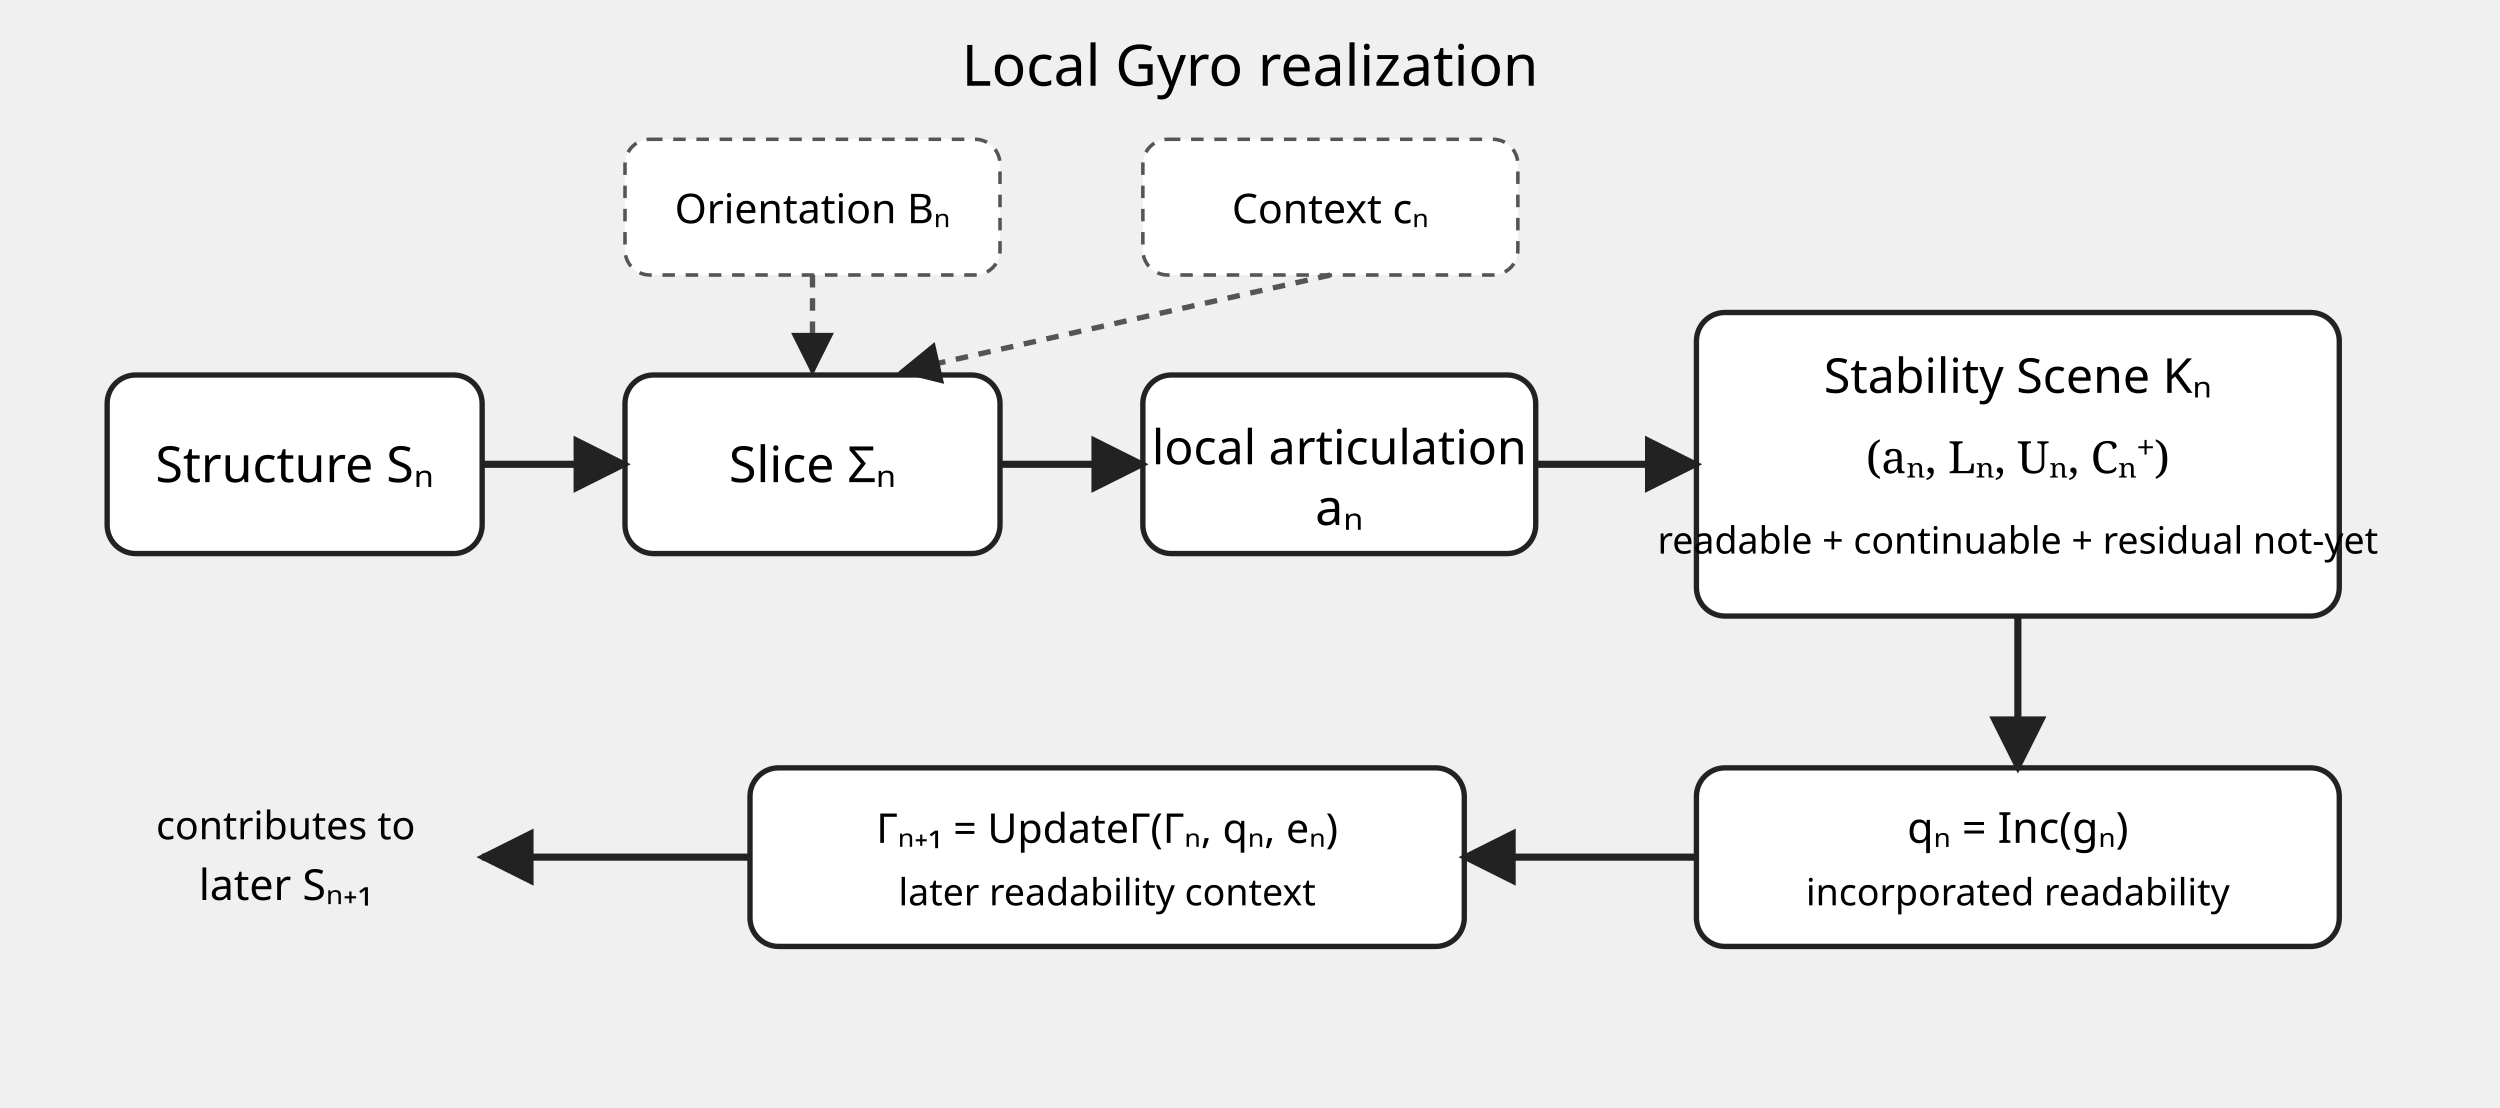
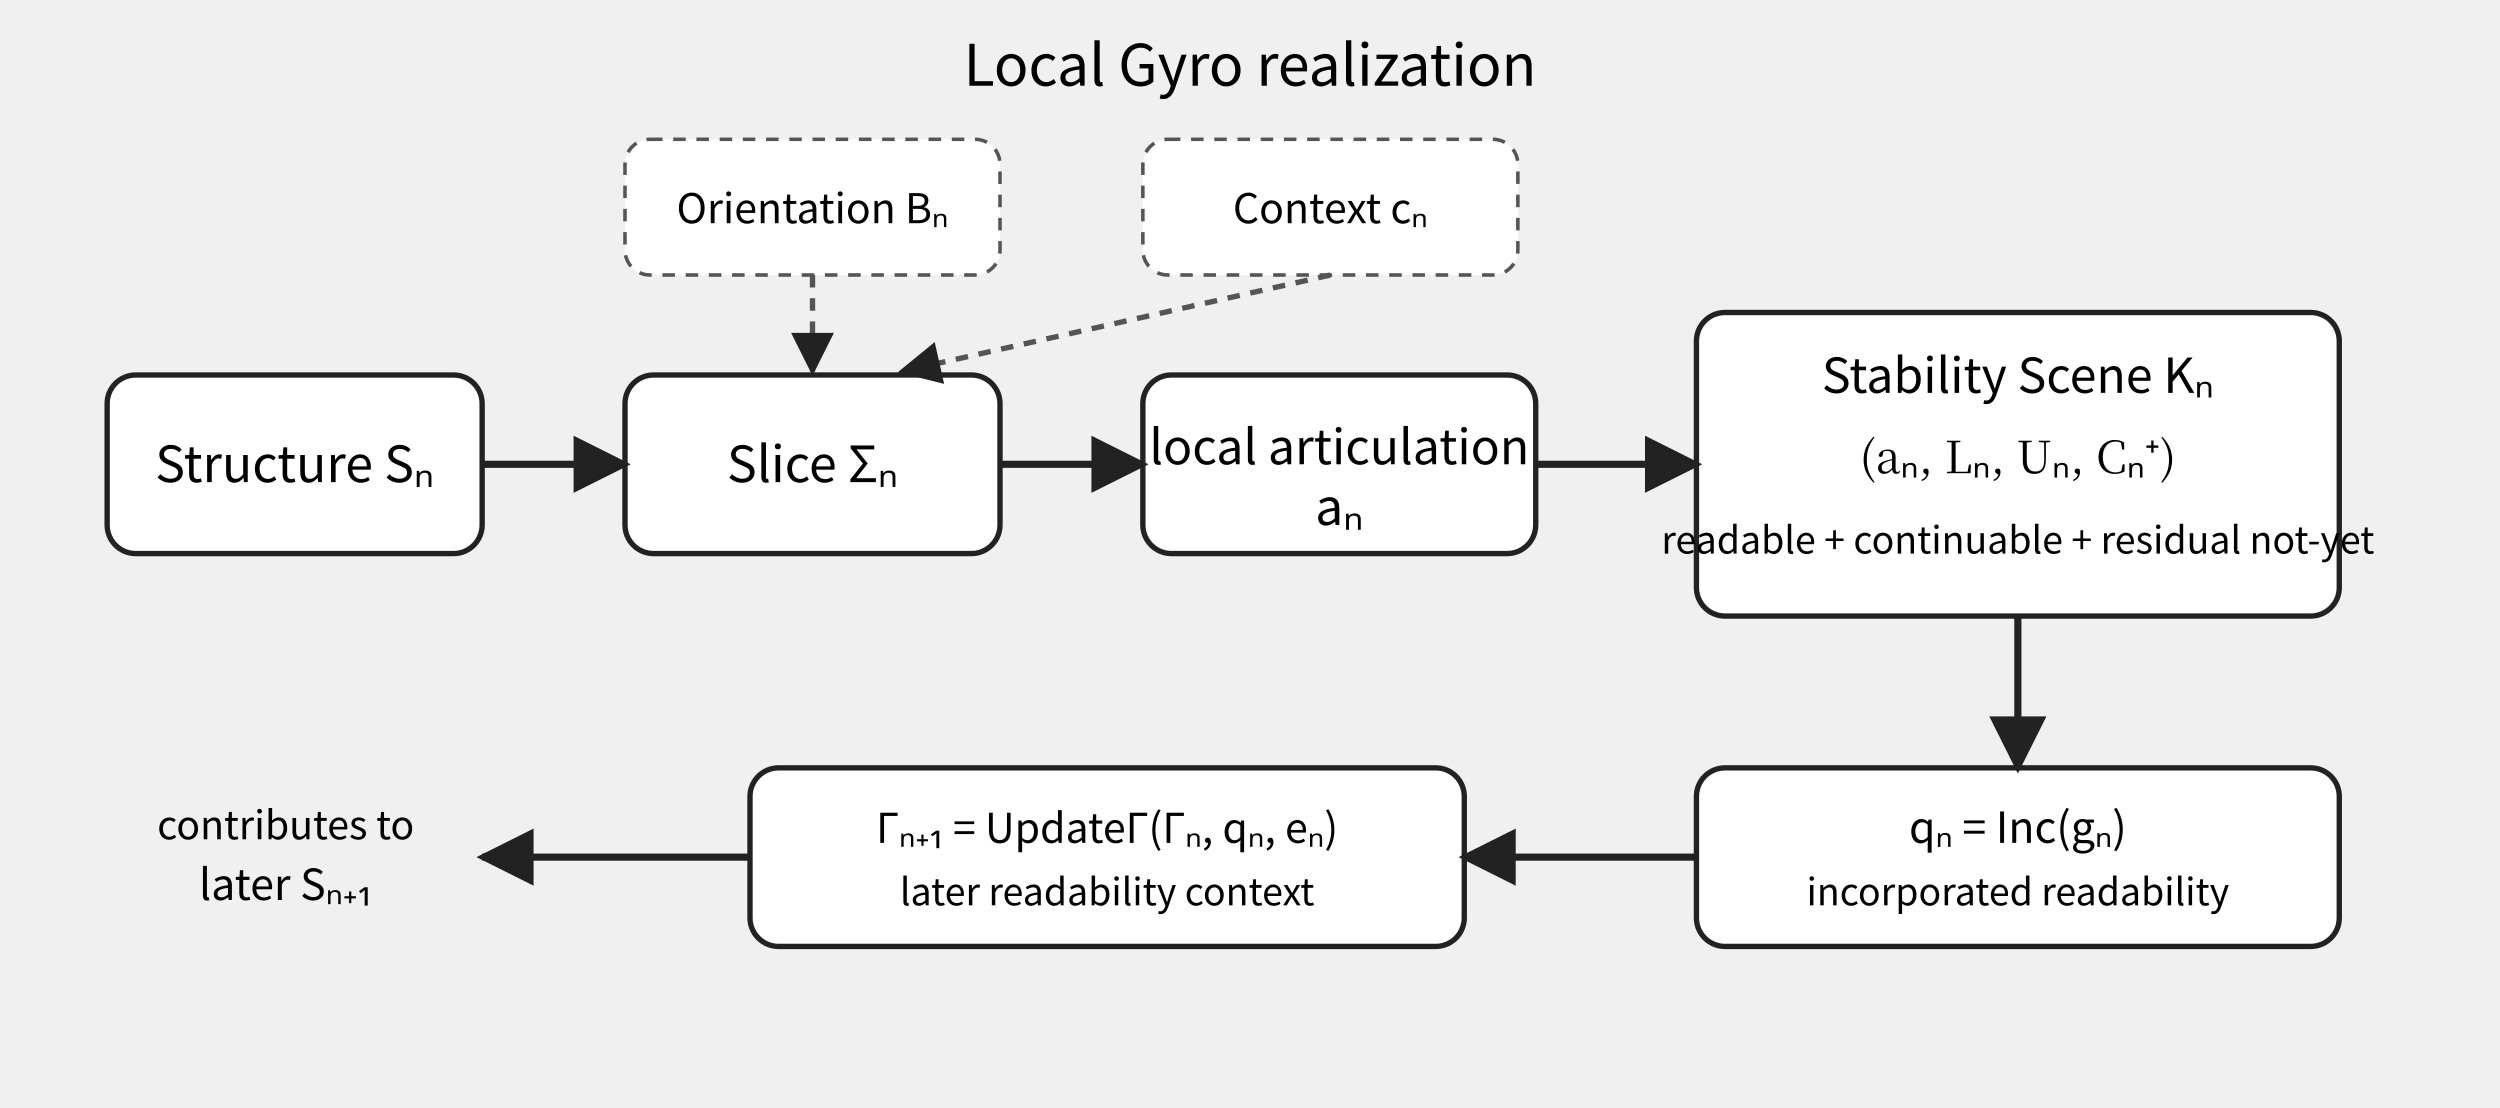
<svg xmlns="http://www.w3.org/2000/svg" width="1400" height="620" viewBox="0 0 1400 620" role="img" aria-labelledby="title desc">
  <defs>
    <marker id="arrow" viewBox="0 0 10 10" refX="9" refY="5" markerWidth="8" markerHeight="8" orient="auto-start-reverse">
      <path d="M 0 0 L 10 5 L 0 10 z" fill="#222" />
    </marker>
  </defs>
-   <text x="700" y="48" text-anchor="middle" font-family="sans-serif" font-size="32">Local Gyro realization</text>
+   <text x="700" y="48" text-anchor="middle" font-family="Noto Sans CJK JP" font-size="32">Local Gyro realization</text>
  <rect x="60" y="210" width="210" height="100" rx="16" fill="white" stroke="#222" stroke-width="3" />
  <rect x="350" y="210" width="210" height="100" rx="16" fill="white" stroke="#222" stroke-width="3" />
  <rect x="640" y="210" width="220" height="100" rx="16" fill="white" stroke="#222" stroke-width="3" />
  <rect x="950" y="175" width="360" height="170" rx="16" fill="white" stroke="#222" stroke-width="3" />
-   <text x="165" y="270" text-anchor="middle" font-family="sans-serif" font-size="28">Structure Sₙ</text>
-   <text x="455" y="270" text-anchor="middle" font-family="sans-serif" font-size="28">Slice Σₙ</text>
-   <text x="750" y="260" text-anchor="middle" font-family="sans-serif" font-size="27">local articulation</text>
-   <text x="750" y="294" text-anchor="middle" font-family="sans-serif" font-size="28">aₙ</text>
-   <text x="1130" y="220" text-anchor="middle" font-family="sans-serif" font-size="27">Stability Scene Kₙ</text>
-   <text x="1130" y="265" text-anchor="middle" font-family="serif" font-size="25">(aₙ, Lₙ, Uₙ, Cₙ⁺)</text>
-   <text x="1130" y="310" text-anchor="middle" font-family="sans-serif" font-size="21">readable + continuable + residual not-yet</text>
+   <text x="165" y="270" text-anchor="middle" font-family="Noto Sans CJK JP" font-size="28">Structure Sₙ</text>
+   <text x="455" y="270" text-anchor="middle" font-family="Noto Sans CJK JP" font-size="28">Slice Σₙ</text>
+   <text x="750" y="260" text-anchor="middle" font-family="Noto Sans CJK JP" font-size="27">local articulation</text>
+   <text x="750" y="294" text-anchor="middle" font-family="Noto Sans CJK JP" font-size="28">aₙ</text>
+   <text x="1130" y="220" text-anchor="middle" font-family="Noto Sans CJK JP" font-size="27">Stability Scene Kₙ</text>
+   <text x="1130" y="265" text-anchor="middle" font-family="Noto Serif CJK JP" font-size="25">(aₙ, Lₙ, Uₙ, Cₙ⁺)</text>
+   <text x="1130" y="310" text-anchor="middle" font-family="Noto Sans CJK JP" font-size="21">readable + continuable + residual not-yet</text>
  <line x1="270" y1="260" x2="350" y2="260" stroke="#222" stroke-width="4" marker-end="url(#arrow)" />
  <line x1="560" y1="260" x2="640" y2="260" stroke="#222" stroke-width="4" marker-end="url(#arrow)" />
  <line x1="860" y1="260" x2="950" y2="260" stroke="#222" stroke-width="4" marker-end="url(#arrow)" />
  <rect x="350" y="78" width="210" height="76" rx="14" fill="white" stroke="#555" stroke-width="2" stroke-dasharray="7 6" />
-   <text x="455" y="125" text-anchor="middle" font-family="sans-serif" font-size="23">Orientation Bₙ</text>
+   <text x="455" y="125" text-anchor="middle" font-family="Noto Sans CJK JP" font-size="23">Orientation Bₙ</text>
  <rect x="640" y="78" width="210" height="76" rx="14" fill="white" stroke="#555" stroke-width="2" stroke-dasharray="7 6" />
-   <text x="745" y="125" text-anchor="middle" font-family="sans-serif" font-size="23">Context cₙ</text>
+   <text x="745" y="125" text-anchor="middle" font-family="Noto Sans CJK JP" font-size="23">Context cₙ</text>
  <line x1="455" y1="154" x2="455" y2="208" stroke="#555" stroke-width="3" stroke-dasharray="7 6" marker-end="url(#arrow)" />
  <line x1="745" y1="154" x2="505" y2="208" stroke="#555" stroke-width="3" stroke-dasharray="7 6" marker-end="url(#arrow)" />
  <rect x="950" y="430" width="360" height="100" rx="16" fill="white" stroke="#222" stroke-width="3" />
-   <text x="1130" y="472" text-anchor="middle" font-family="sans-serif" font-size="24">qₙ = Inc(gₙ)</text>
-   <text x="1130" y="507" text-anchor="middle" font-family="sans-serif" font-size="21">incorporated readability</text>
+   <text x="1130" y="472" text-anchor="middle" font-family="Noto Sans CJK JP" font-size="24">qₙ = Inc(gₙ)</text>
+   <text x="1130" y="507" text-anchor="middle" font-family="Noto Sans CJK JP" font-size="21">incorporated readability</text>
  <line x1="1130" y1="345" x2="1130" y2="430" stroke="#222" stroke-width="4" marker-end="url(#arrow)" />
  <rect x="420" y="430" width="400" height="100" rx="16" fill="white" stroke="#222" stroke-width="3" />
-   <text x="620" y="472" text-anchor="middle" font-family="sans-serif" font-size="23">Γₙ₊₁ = UpdateΓ(Γₙ, qₙ, eₙ)</text>
-   <text x="620" y="507" text-anchor="middle" font-family="sans-serif" font-size="21">later readability context</text>
+   <text x="620" y="472" text-anchor="middle" font-family="Noto Sans CJK JP" font-size="23">Γₙ₊₁ = UpdateΓ(Γₙ, qₙ, eₙ)</text>
+   <text x="620" y="507" text-anchor="middle" font-family="Noto Sans CJK JP" font-size="21">later readability context</text>
  <line x1="950" y1="480" x2="820" y2="480" stroke="#222" stroke-width="4" marker-end="url(#arrow)" />
  <line x1="420" y1="480" x2="270" y2="480" stroke="#222" stroke-width="4" marker-end="url(#arrow)" />
-   <text x="160" y="470" text-anchor="middle" font-family="sans-serif" font-size="22">contributes to</text>
-   <text x="160" y="504" text-anchor="middle" font-family="sans-serif" font-size="24">later Sₙ₊₁</text>
+   <text x="160" y="470" text-anchor="middle" font-family="Noto Sans CJK JP" font-size="22">contributes to</text>
+   <text x="160" y="504" text-anchor="middle" font-family="Noto Sans CJK JP" font-size="24">later Sₙ₊₁</text>
</svg>
